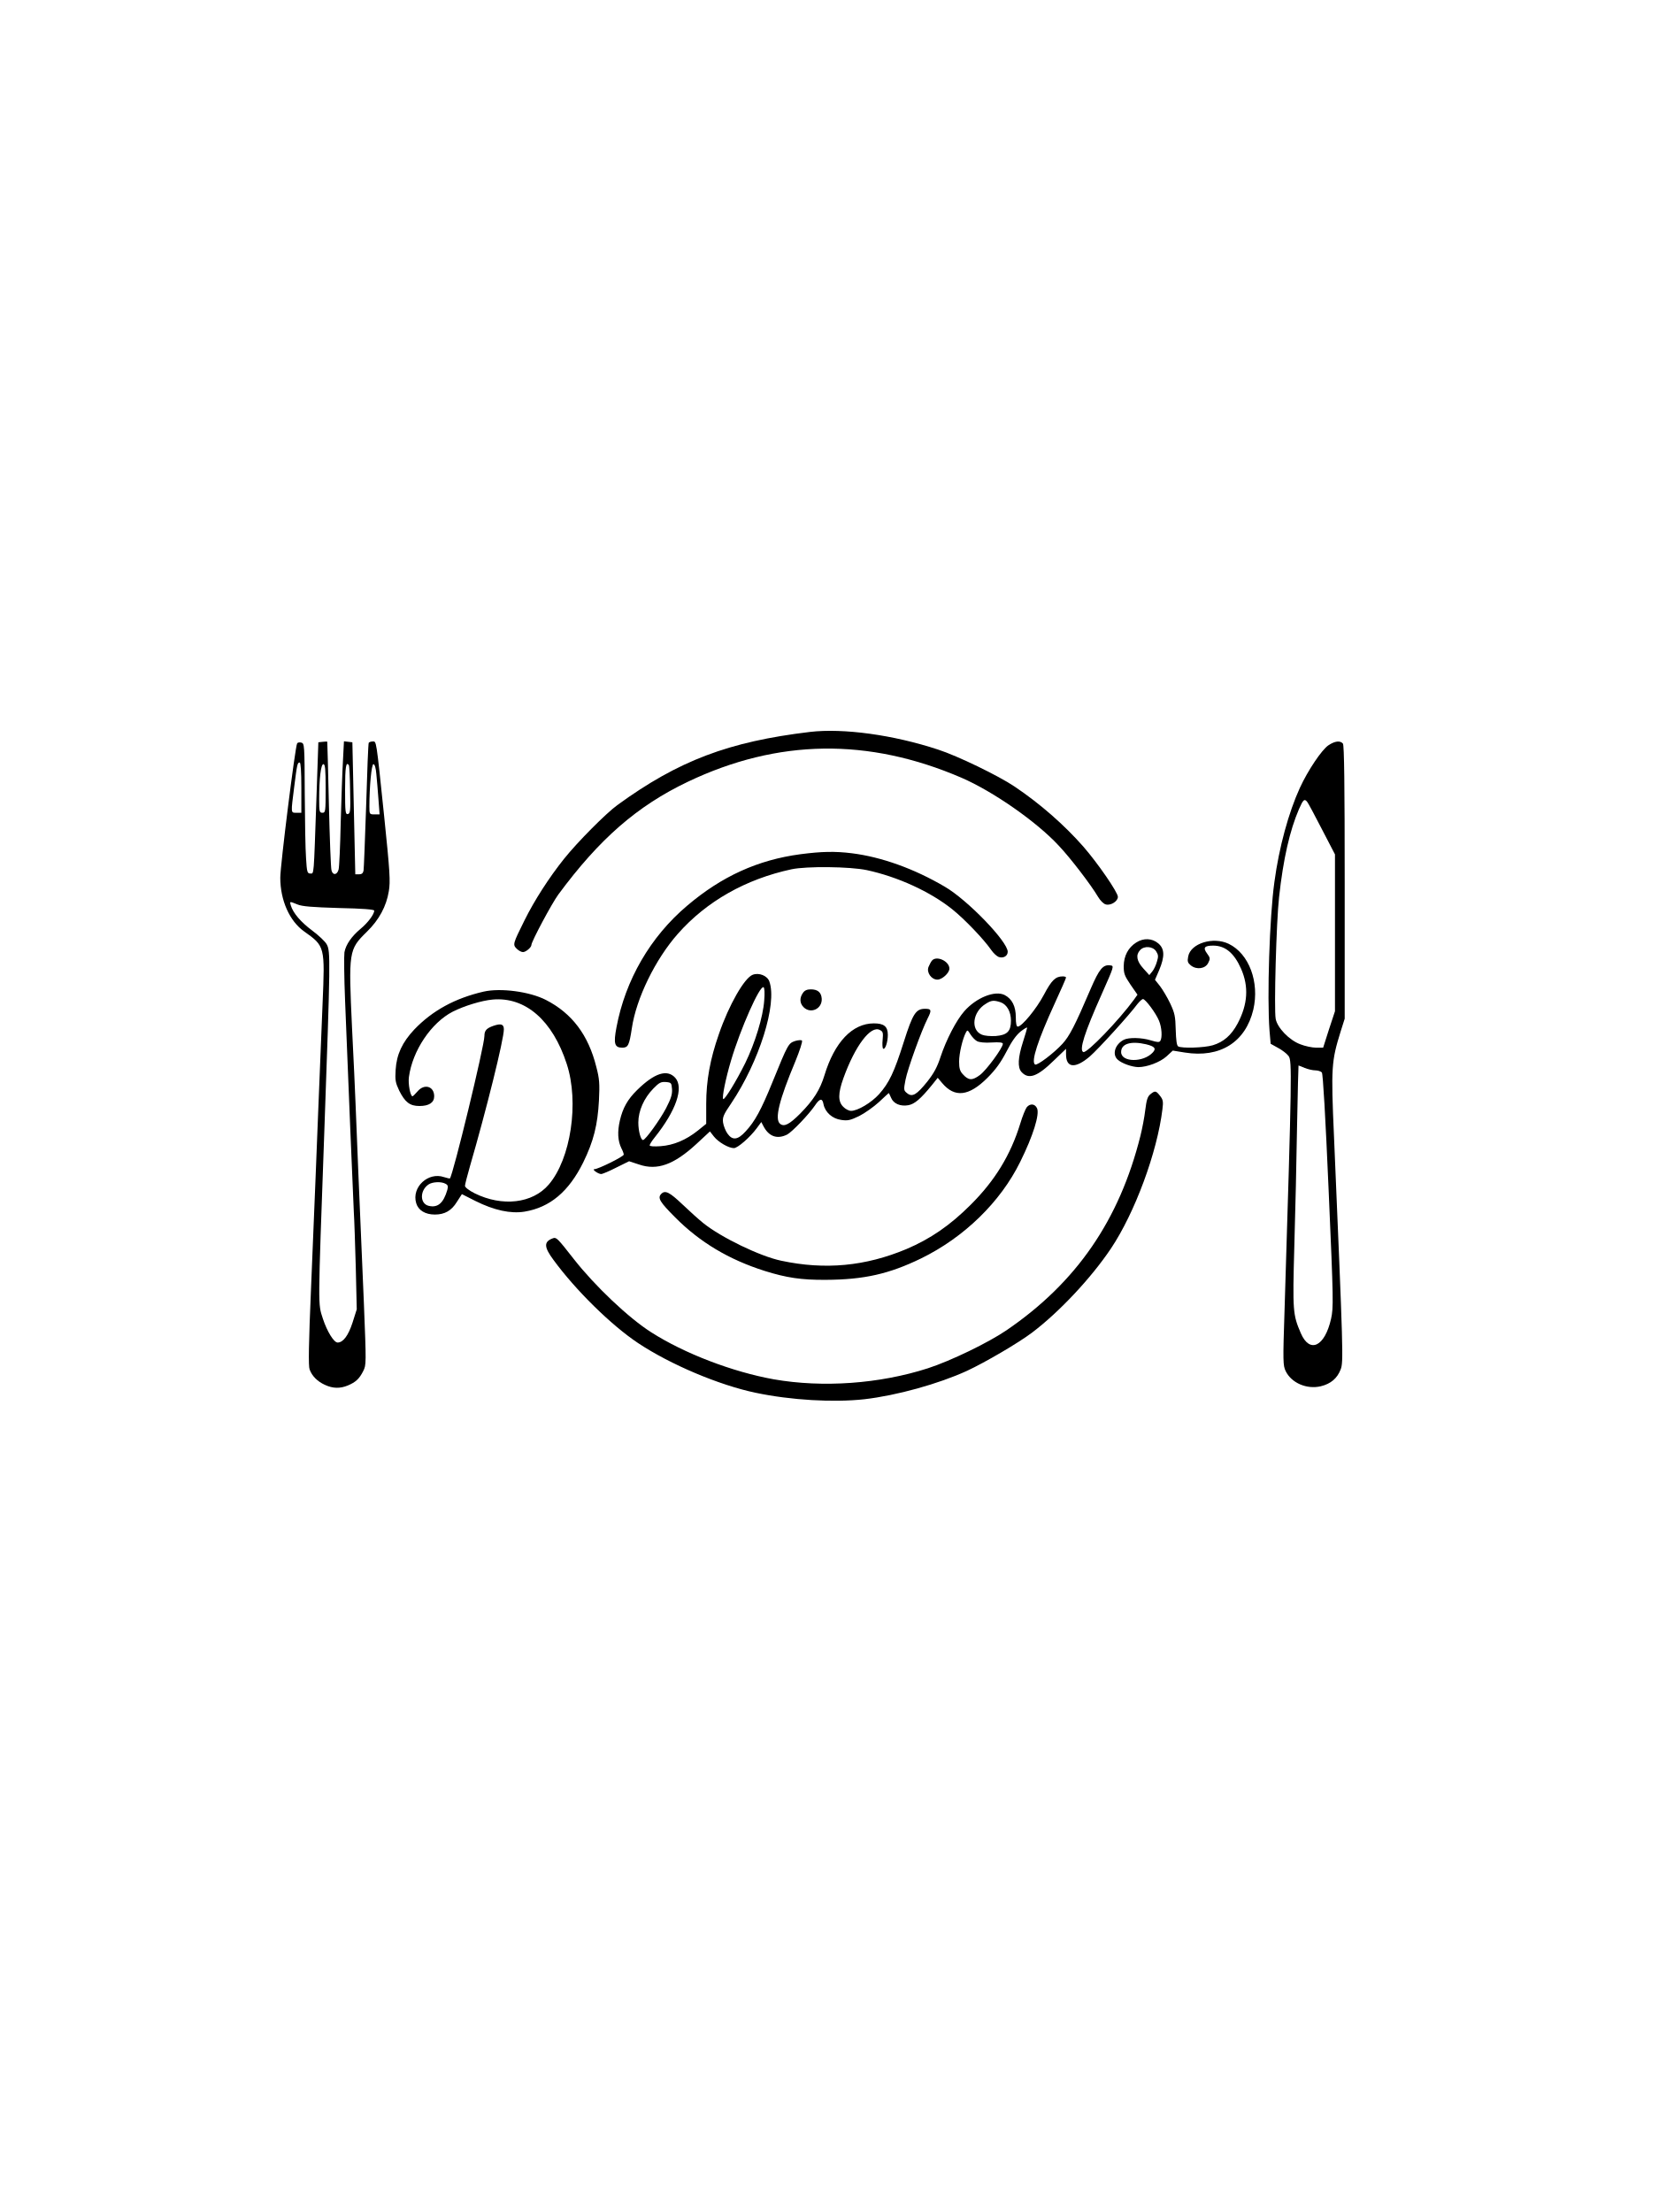
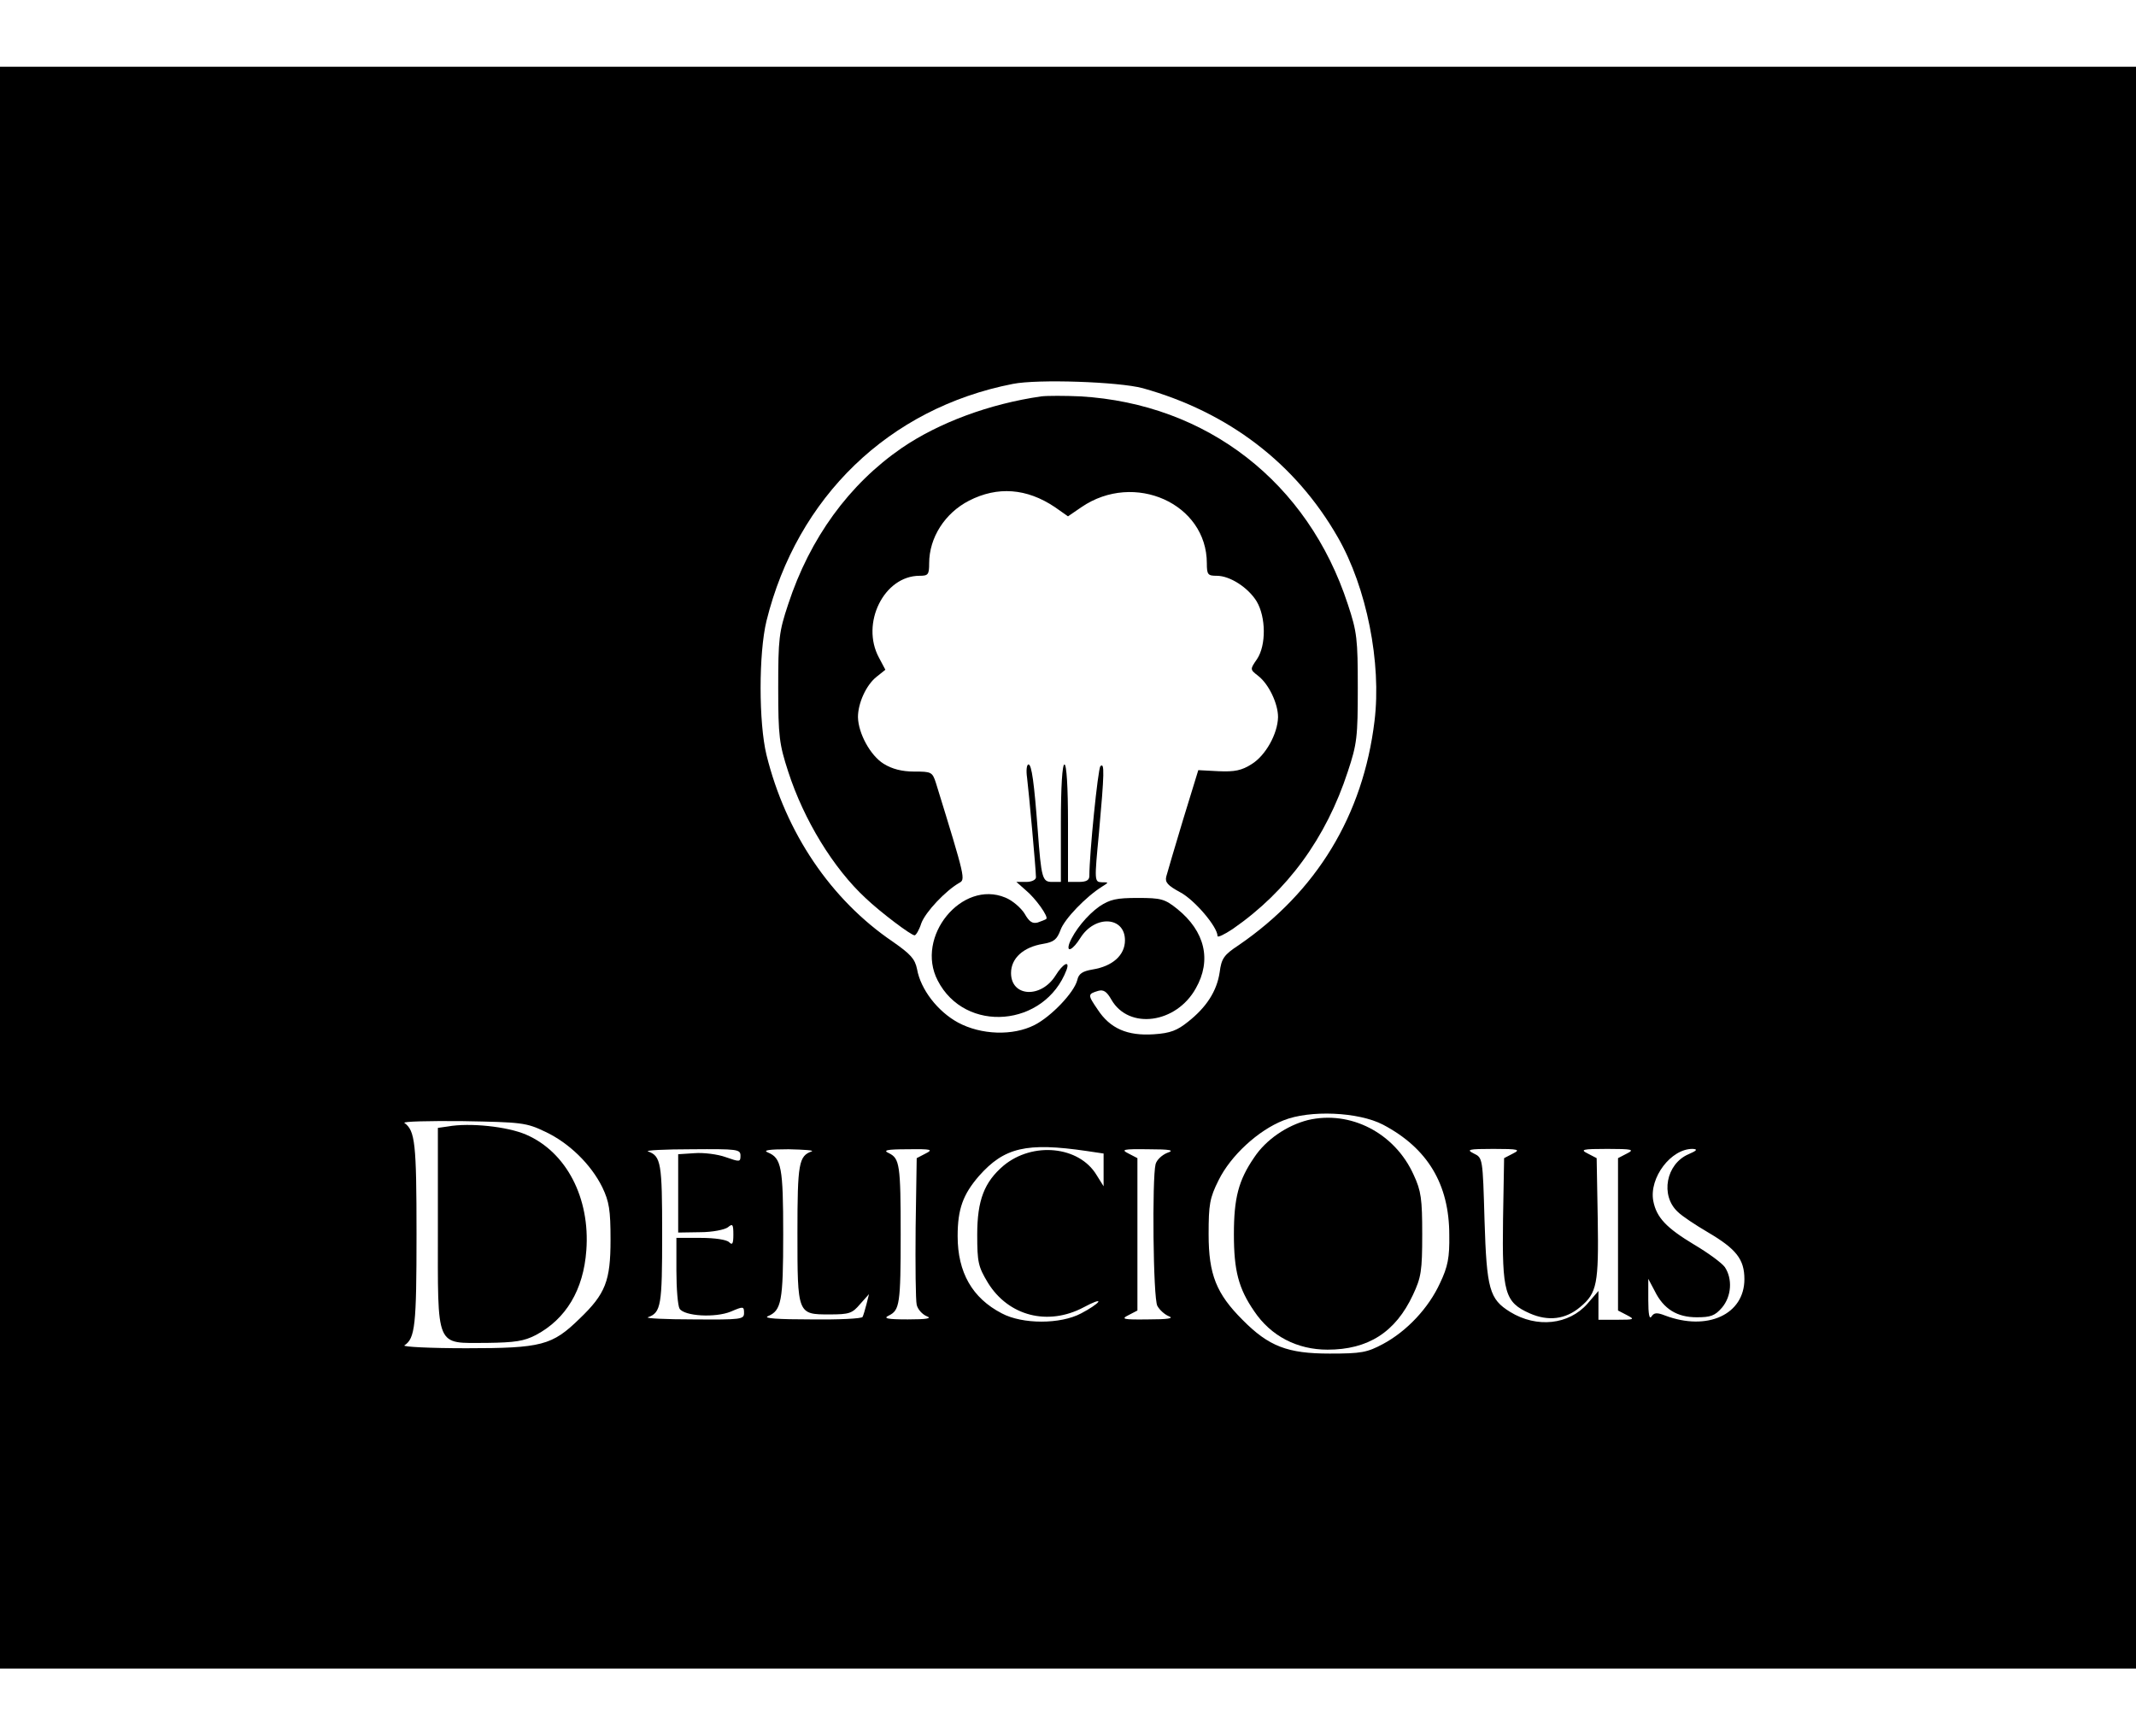
- <svg xmlns="http://www.w3.org/2000/svg" version="1.0" width="150px" height="200px" viewBox="0 0 1024 768" preserveAspectRatio="xMidYMid meet">
-   <g transform="translate(0,768) scale(0.1,-0.1)" fill="#000000" stroke="none">
-     <path d="M5000 6149 c-502 -60 -812 -177 -1190 -452 -70 -51 -246 -228 -329 -332 -91 -114 -183 -256 -245 -382 -70 -141 -72 -147 -47 -172 12 -12 29 -21 39 -21 18 0 52 29 52 44 0 21 127 258 166 311 254 344 487 547 799 696 556 265 1114 273 1690 25 196 -85 464 -272 600 -419 73 -77 201 -245 242 -315 15 -25 35 -45 49 -48 31 -8 74 20 74 47 0 28 -125 209 -214 311 -116 132 -266 264 -424 370 -98 66 -351 189 -472 228 -276 91 -584 133 -790 109z" />
-     <path d="M1834 6078 c-12 -19 -104 -753 -104 -829 0 -139 57 -268 148 -332 128 -91 128 -92 113 -447 -6 -151 -18 -439 -26 -640 -15 -393 -16 -400 -45 -1111 -15 -350 -17 -485 -9 -505 15 -41 48 -74 94 -95 49 -23 94 -24 142 -4 48 20 71 41 95 89 19 38 19 43 4 420 -29 668 -45 1067 -51 1221 -3 83 -13 296 -22 475 -22 476 -21 485 91 595 76 74 121 158 136 251 10 61 7 116 -29 464 -50 481 -47 460 -71 460 -10 0 -21 -4 -24 -8 -3 -5 -10 -179 -16 -388 -7 -208 -14 -389 -16 -401 -3 -16 -11 -23 -28 -23 l-23 0 -9 408 -9 407 -26 3 -26 3 -6 -118 c-4 -65 -10 -237 -14 -383 -3 -146 -9 -276 -13 -290 -9 -35 -36 -38 -44 -5 -4 14 -11 198 -16 408 -5 210 -9 383 -10 385 0 2 -12 2 -27 0 l-28 -3 -12 -350 c-17 -489 -14 -460 -38 -460 -18 0 -21 9 -26 95 -4 52 -7 233 -8 401 -1 298 -2 307 -21 312 -11 3 -23 1 -26 -5z m26 -273 l0 -155 -30 0 c-36 0 -35 -6 -14 160 18 143 20 150 34 150 6 0 10 -55 10 -155z m150 -5 c0 -143 -1 -150 -20 -150 -18 0 -20 7 -20 83 0 130 11 217 26 217 11 0 14 -30 14 -150z m144 142 c2 -4 6 -72 7 -152 3 -130 1 -145 -14 -148 -15 -3 -17 11 -17 152 0 139 6 177 24 148z m169 -54 c4 -35 9 -105 13 -155 l7 -93 -32 0 c-30 0 -31 1 -31 48 0 122 13 262 25 262 8 0 15 -24 18 -62z m-487 -804 c29 -12 89 -17 256 -22 148 -3 218 -9 218 -16 0 -22 -39 -75 -84 -112 -56 -47 -91 -97 -100 -145 -3 -20 -2 -155 4 -300 17 -445 50 -1219 54 -1305 3 -44 8 -197 12 -340 l6 -259 -26 -82 c-26 -80 -58 -123 -92 -123 -23 0 -65 68 -91 147 -31 97 -31 47 8 1133 39 1089 39 1135 16 1177 -9 18 -50 56 -90 86 -70 52 -118 108 -132 155 -8 26 -8 26 41 6z" />
-     <path d="M8199 6066 c-41 -28 -126 -154 -176 -263 -69 -151 -128 -365 -157 -581 -30 -215 -46 -709 -30 -918 l7 -80 45 -25 c25 -13 55 -36 66 -51 21 -30 20 -112 -25 -1560 -11 -330 -10 -349 7 -385 36 -73 130 -113 216 -93 62 15 102 49 123 104 18 46 16 100 -41 1437 -19 427 -16 466 41 649 l25 79 0 842 c0 603 -3 846 -11 856 -17 20 -50 16 -90 -11z m-131 -348 c6 -7 47 -83 91 -169 l81 -156 0 -484 0 -484 -37 -112 -36 -113 -43 0 c-24 0 -68 9 -98 21 -68 25 -142 102 -152 157 -11 58 4 602 21 752 26 236 66 411 123 543 26 59 33 65 50 45z m-15 -1643 c20 -8 49 -15 65 -15 16 0 35 -6 41 -13 7 -9 22 -268 42 -730 30 -682 30 -720 15 -790 -39 -173 -132 -217 -187 -89 -49 114 -51 135 -40 534 6 205 14 541 17 746 4 204 8 372 9 372 2 0 19 -7 38 -15z" />
-     <path d="M4940 5394 c-262 -35 -485 -136 -699 -318 -227 -192 -381 -458 -436 -751 -19 -100 -12 -125 36 -125 36 0 43 15 59 120 27 184 145 426 285 584 176 199 417 336 700 397 93 20 361 17 465 -5 191 -41 392 -133 528 -242 76 -61 194 -184 241 -252 13 -19 33 -37 45 -42 28 -10 56 5 56 32 0 63 -249 321 -389 402 -189 111 -390 183 -573 206 -105 13 -187 11 -318 -6z" />
-     <path d="M7013 4849 c-49 -31 -76 -82 -77 -145 0 -47 5 -60 42 -115 l43 -62 -22 -31 c-93 -127 -289 -331 -312 -323 -28 10 7 120 113 357 77 174 78 175 53 178 -45 6 -68 -22 -121 -145 -97 -227 -131 -292 -174 -339 -52 -57 -156 -136 -169 -128 -27 16 17 150 122 379 38 83 69 153 69 158 0 4 -9 7 -20 7 -45 0 -69 -23 -117 -114 -46 -87 -136 -196 -161 -196 -8 0 -12 20 -12 58 0 67 -23 113 -69 137 -60 30 -175 -16 -249 -100 -50 -57 -111 -175 -147 -283 -20 -62 -41 -100 -81 -151 -66 -82 -93 -98 -125 -72 -21 17 -22 20 -10 82 13 68 98 303 137 380 26 51 23 59 -16 59 -57 0 -76 -30 -131 -203 -60 -190 -91 -254 -153 -324 -48 -53 -132 -103 -173 -103 -13 0 -35 11 -48 25 -33 32 -33 83 1 177 72 200 169 328 225 297 19 -9 21 -17 17 -60 -3 -27 -1 -52 3 -55 13 -8 29 41 29 85 0 52 -24 71 -86 71 -133 0 -243 -116 -305 -320 -27 -89 -67 -153 -151 -238 -66 -66 -98 -82 -123 -62 -35 29 -6 146 94 385 27 66 46 124 41 129 -4 4 -24 3 -43 -3 -40 -14 -43 -17 -138 -251 -71 -175 -110 -246 -167 -307 -48 -53 -81 -57 -112 -13 -12 17 -24 48 -27 68 -4 32 2 48 50 118 173 258 285 613 236 752 -12 36 -64 57 -103 42 -51 -19 -147 -186 -209 -367 -54 -154 -78 -287 -78 -430 l0 -123 -52 -42 c-73 -58 -149 -90 -229 -96 -42 -3 -68 -1 -68 5 0 6 14 28 31 49 132 165 181 307 127 368 -50 55 -128 30 -236 -76 -58 -57 -88 -110 -106 -188 -16 -69 -13 -126 10 -172 8 -15 14 -32 14 -38 0 -12 -158 -90 -181 -90 -18 0 22 -29 41 -30 9 0 51 18 94 40 l79 39 61 -20 c113 -39 216 -1 355 127 l83 77 25 -32 c27 -34 90 -71 123 -71 23 0 100 67 141 123 l28 38 12 -23 c34 -67 86 -85 148 -54 31 17 133 123 171 179 30 45 46 47 53 8 10 -50 55 -90 110 -97 40 -6 56 -2 110 24 34 17 89 56 122 86 33 31 60 56 61 56 1 0 7 -13 14 -29 15 -37 58 -55 107 -46 38 7 75 38 145 124 l36 45 27 -32 c78 -93 166 -82 280 32 52 52 83 96 118 163 32 63 60 101 87 123 22 17 40 28 40 23 0 -4 -12 -44 -26 -88 -31 -97 -34 -157 -9 -185 44 -48 97 -30 201 72 l74 71 0 -34 c0 -85 57 -90 147 -13 51 44 245 257 294 324 13 16 28 30 34 30 15 0 80 -87 99 -134 17 -41 21 -103 8 -124 -7 -10 -18 -9 -58 3 -58 18 -137 19 -167 4 -55 -28 -74 -91 -38 -123 25 -23 87 -45 127 -46 54 0 134 30 174 66 l39 36 74 -12 c218 -35 375 64 423 265 39 169 -26 345 -152 406 -96 46 -235 3 -250 -78 -6 -31 -3 -39 16 -55 36 -29 91 -21 108 16 13 25 12 31 -8 58 -26 35 -16 48 38 48 74 0 129 -45 172 -142 49 -111 42 -220 -21 -339 -39 -73 -87 -114 -153 -134 -53 -16 -193 -20 -214 -7 -9 6 -13 39 -15 103 -2 83 -6 102 -34 162 -18 38 -47 86 -63 107 l-31 39 26 60 c35 84 34 132 -6 165 -38 32 -91 34 -136 5z m123 -54 c14 -22 15 -32 5 -64 -6 -22 -19 -49 -29 -61 l-18 -22 -37 41 c-41 45 -48 83 -20 113 25 28 79 24 99 -7z m-2419 -304 c-7 -101 -57 -263 -117 -386 -55 -111 -128 -230 -136 -222 -9 8 15 126 48 237 58 196 178 467 201 453 6 -3 8 -35 4 -82z m1460 -11 c38 -14 63 -58 63 -113 0 -66 -23 -89 -93 -95 -33 -2 -69 1 -86 8 -72 29 -58 142 24 191 34 22 50 23 92 9z m-146 -240 c13 -7 49 -11 90 -8 49 3 69 0 69 -8 0 -25 -102 -164 -142 -193 -47 -35 -70 -34 -105 5 -18 19 -23 37 -23 78 0 50 21 140 42 180 9 17 11 16 28 -12 11 -17 29 -36 41 -42z m1043 -19 c53 -13 64 -26 42 -50 -58 -64 -196 -62 -196 2 0 51 59 70 154 48z m-2926 -277 c2 -32 -6 -58 -37 -118 -36 -69 -127 -196 -142 -196 -14 0 -29 56 -29 108 0 72 35 151 93 210 36 37 47 42 77 40 33 -3 35 -5 38 -44z" />
-     <path d="M5752 4737 c-6 -7 -15 -25 -21 -39 -13 -34 18 -78 55 -78 29 0 74 41 74 68 0 46 -80 83 -108 49z" />
-     <path d="M2985 4546 c-177 -41 -316 -117 -428 -234 -74 -79 -109 -153 -115 -249 -4 -64 -1 -79 22 -128 36 -72 66 -95 125 -95 59 0 91 21 91 60 0 62 -61 80 -103 30 -14 -16 -28 -30 -31 -30 -13 0 -28 77 -22 119 22 163 138 335 270 403 71 36 179 69 247 75 202 18 370 -129 457 -397 78 -238 25 -587 -111 -745 -100 -117 -287 -138 -457 -54 -34 17 -60 37 -60 46 0 8 14 63 31 122 101 347 209 782 209 844 0 32 -17 38 -64 22 -43 -15 -56 -29 -56 -63 0 -60 -194 -860 -213 -879 -2 -1 -18 2 -36 8 -98 34 -202 -62 -172 -161 13 -44 56 -70 115 -70 61 0 103 24 136 78 l31 48 83 -42 c116 -58 218 -80 304 -66 157 26 273 124 362 304 64 131 89 231 97 383 5 102 3 133 -16 205 -49 198 -150 332 -312 415 -100 51 -278 75 -384 51z m-235 -1186 c15 -8 17 -16 11 -38 -24 -82 -59 -112 -116 -98 -54 14 -54 94 -1 131 24 17 79 20 106 5z" />
-     <path d="M4956 4538 c-22 -31 -20 -64 4 -88 44 -44 116 -10 112 53 -3 39 -25 57 -68 57 -23 0 -38 -7 -48 -22z" />
-     <path d="M7100 3912 c-17 -14 -23 -34 -31 -97 -5 -44 -19 -116 -30 -160 -130 -519 -394 -904 -826 -1199 -113 -77 -344 -189 -486 -235 -298 -96 -648 -121 -951 -68 -255 46 -551 159 -756 290 -139 88 -348 286 -478 452 -100 128 -108 136 -128 129 -58 -21 -58 -53 3 -135 137 -187 356 -402 521 -512 200 -133 501 -260 726 -307 218 -46 481 -61 671 -40 200 23 458 95 633 175 114 53 317 172 402 236 168 127 364 336 487 519 148 221 286 595 318 860 6 47 4 59 -15 83 -25 32 -31 33 -60 9z" />
-     <path d="M6338 3833 c-8 -10 -27 -56 -41 -103 -59 -192 -156 -351 -306 -500 -127 -127 -248 -210 -396 -273 -253 -106 -502 -130 -773 -72 -130 27 -372 144 -482 233 -25 20 -82 71 -127 114 -80 76 -107 90 -131 66 -25 -25 -10 -50 86 -146 152 -153 331 -260 552 -330 134 -42 226 -56 375 -55 238 1 392 36 590 132 266 130 490 348 612 596 80 161 121 294 104 331 -13 28 -42 31 -63 7z" />
+ <svg xmlns="http://www.w3.org/2000/svg" version="1.0" width="80pt" height="65pt" viewBox="0 0 600 450" preserveAspectRatio="xMidYMid meet">
+   <g transform="translate(0,450) scale(0.1,-0.1)" fill="#000000" stroke="none">
+     <path d="M0 2250 l0 -2250 3000 0 3000 0 0 2250 0 2250 -3000 0 -3000 0 0 -2250z m3210 1347 c240 -67 429 -211 548 -419 81 -141 123 -353 103 -516 -32 -265 -163 -480 -382 -630 -41 -27 -48 -37 -53 -76 -8 -53 -37 -98 -89 -139 -30 -24 -49 -32 -96 -35 -74 -5 -123 16 -158 70 -28 41 -28 43 2 52 15 4 24 -2 37 -25 49 -85 182 -67 237 32 45 79 26 160 -52 223 -35 28 -45 31 -111 31 -60 0 -78 -4 -108 -24 -34 -24 -70 -68 -84 -103 -10 -29 10 -19 31 15 41 65 125 60 125 -7 0 -42 -35 -73 -91 -82 -29 -5 -39 -12 -43 -30 -9 -35 -73 -102 -120 -126 -61 -31 -150 -28 -215 7 -57 31 -105 93 -115 150 -6 29 -18 42 -68 77 -174 118 -301 306 -355 525 -22 91 -22 285 0 376 86 348 344 598 692 666 70 14 298 6 365 -12z m675 -2069 c125 -66 186 -167 186 -310 1 -63 -4 -89 -26 -135 -32 -70 -93 -135 -160 -171 -45 -24 -61 -27 -150 -27 -118 0 -171 20 -245 95 -73 73 -95 127 -95 240 0 84 3 102 28 152 34 69 111 140 182 168 74 30 211 24 280 -12z m-2353 -20 c66 -31 128 -91 160 -156 19 -40 23 -63 23 -147 0 -116 -14 -152 -87 -222 -77 -75 -106 -83 -318 -83 -102 0 -180 4 -174 8 30 20 34 55 34 312 0 257 -4 291 -34 313 -6 4 68 6 164 5 165 -3 178 -4 232 -30z m1521 -54 l47 -7 0 -46 0 -46 -20 32 c-49 81 -179 94 -261 26 -54 -46 -74 -97 -74 -194 0 -78 3 -90 30 -135 58 -94 169 -122 269 -69 26 14 44 21 41 15 -4 -6 -25 -20 -48 -32 -58 -31 -165 -31 -223 0 -83 43 -124 115 -124 217 0 76 15 117 60 169 71 80 133 95 303 70z m-973 -13 c0 -18 -2 -18 -42 -4 -22 8 -62 13 -87 11 l-46 -3 0 -110 0 -110 62 1 c34 0 69 7 78 14 13 11 15 8 15 -21 0 -26 -3 -30 -12 -21 -7 7 -40 12 -80 12 l-68 0 0 -92 c0 -51 4 -99 9 -107 14 -21 100 -26 144 -8 35 15 37 15 37 -4 0 -18 -8 -19 -142 -18 -79 0 -136 3 -128 6 37 13 40 33 40 233 0 200 -3 220 -40 233 -8 3 47 6 123 6 128 1 137 0 137 -18z m200 12 c-36 -13 -40 -33 -40 -228 0 -230 0 -230 90 -230 56 0 64 3 86 29 l25 28 -7 -28 c-4 -16 -9 -32 -11 -36 -2 -5 -68 -8 -146 -7 -92 0 -134 3 -120 9 38 16 43 41 43 230 0 189 -5 214 -43 230 -15 6 2 9 58 9 44 -1 73 -3 65 -6z m320 -6 l-25 -13 -3 -194 c-1 -107 0 -205 3 -218 3 -13 16 -27 28 -32 16 -6 1 -9 -53 -9 -59 0 -70 3 -53 11 30 15 33 32 33 228 0 196 -3 213 -33 228 -18 8 -7 11 53 11 67 1 72 -1 50 -12z m679 2 c-15 -6 -30 -20 -33 -32 -10 -39 -7 -377 5 -398 6 -11 20 -24 32 -29 16 -6 -2 -9 -58 -9 -71 -1 -77 1 -55 12 l25 13 0 214 0 214 -25 13 c-22 11 -16 13 55 12 64 0 75 -3 54 -10z m971 -2 l-25 -13 -3 -172 c-3 -206 5 -233 75 -264 52 -23 101 -17 142 18 47 39 52 65 49 249 l-3 169 -25 13 c-22 11 -16 13 55 13 71 0 77 -2 55 -13 l-25 -13 0 -214 0 -214 25 -13 c23 -12 21 -13 -27 -13 l-53 0 0 40 0 41 -31 -36 c-52 -59 -142 -69 -217 -23 -58 36 -66 63 -72 258 -5 174 -5 175 -30 187 -22 11 -16 13 55 13 71 0 77 -2 55 -13z m493 -2 c-63 -27 -80 -116 -30 -162 12 -12 50 -37 84 -57 80 -47 103 -76 103 -132 0 -99 -104 -147 -223 -102 -23 9 -31 8 -38 -3 -6 -9 -9 7 -9 46 l0 60 18 -34 c25 -51 63 -74 118 -74 39 0 51 4 71 27 27 32 30 81 8 114 -9 12 -47 40 -86 63 -78 47 -106 76 -115 123 -12 65 50 147 111 146 15 -1 11 -5 -12 -15z" />
+     <path d="M2925 3574 c-146 -21 -288 -74 -392 -145 -148 -102 -258 -253 -319 -439 -26 -78 -28 -97 -28 -235 0 -136 3 -158 28 -235 44 -136 127 -272 218 -356 41 -39 127 -104 137 -104 4 0 13 15 19 34 12 32 68 91 106 113 18 10 19 9 -65 281 -10 31 -13 32 -61 32 -34 0 -62 7 -86 22 -37 23 -71 85 -72 131 0 39 23 90 52 113 l25 20 -18 34 c-52 96 14 230 114 230 24 0 27 3 27 35 0 72 44 141 112 176 80 41 162 35 241 -18 l37 -26 38 26 c148 101 352 10 352 -158 0 -32 3 -35 28 -35 37 0 88 -33 112 -72 26 -44 27 -123 1 -162 -20 -29 -20 -29 3 -47 30 -23 56 -78 56 -116 -1 -47 -35 -108 -74 -132 -28 -18 -48 -22 -93 -20 l-57 3 -43 -140 c-23 -76 -44 -148 -47 -159 -4 -16 4 -25 39 -44 40 -21 105 -97 105 -123 0 -5 19 4 43 20 153 106 262 255 323 442 26 78 28 98 28 235 0 137 -2 157 -28 235 -112 343 -396 563 -751 584 -44 2 -93 2 -110 0z" />
+     <path d="M2885 2503 c5 -40 25 -259 25 -280 0 -7 -12 -13 -27 -13 l-28 0 26 -23 c28 -23 65 -75 58 -81 -2 -2 -13 -6 -24 -10 -15 -4 -24 2 -37 25 -10 16 -34 37 -54 45 -122 51 -254 -110 -190 -233 77 -150 301 -131 362 30 10 28 -10 18 -31 -16 -41 -65 -125 -60 -125 7 0 42 35 73 90 82 30 5 39 12 49 39 11 31 72 94 117 122 19 12 19 12 -1 12 -21 1 -21 3 -8 139 15 167 16 199 4 187 -7 -8 -31 -246 -31 -308 0 -12 -8 -17 -30 -17 l-30 0 0 165 c0 103 -4 165 -10 165 -6 0 -10 -62 -10 -165 l0 -165 -25 0 c-27 0 -30 10 -40 145 -10 133 -17 185 -26 185 -5 0 -7 -17 -4 -37z" />
+     <path d="M3674 1541 c-59 -15 -118 -55 -151 -105 -44 -64 -57 -114 -57 -216 0 -102 13 -152 57 -216 47 -70 121 -108 206 -108 114 0 191 49 240 154 23 49 26 67 26 170 0 99 -3 122 -24 167 -53 118 -178 182 -297 154z" />
+     <path d="M1258 1523 l-28 -4 0 -279 c0 -345 -8 -325 137 -325 80 1 105 5 138 22 85 45 134 127 142 238 11 147 -56 276 -169 325 -53 23 -159 34 -220 23z" />
  </g>
</svg>
